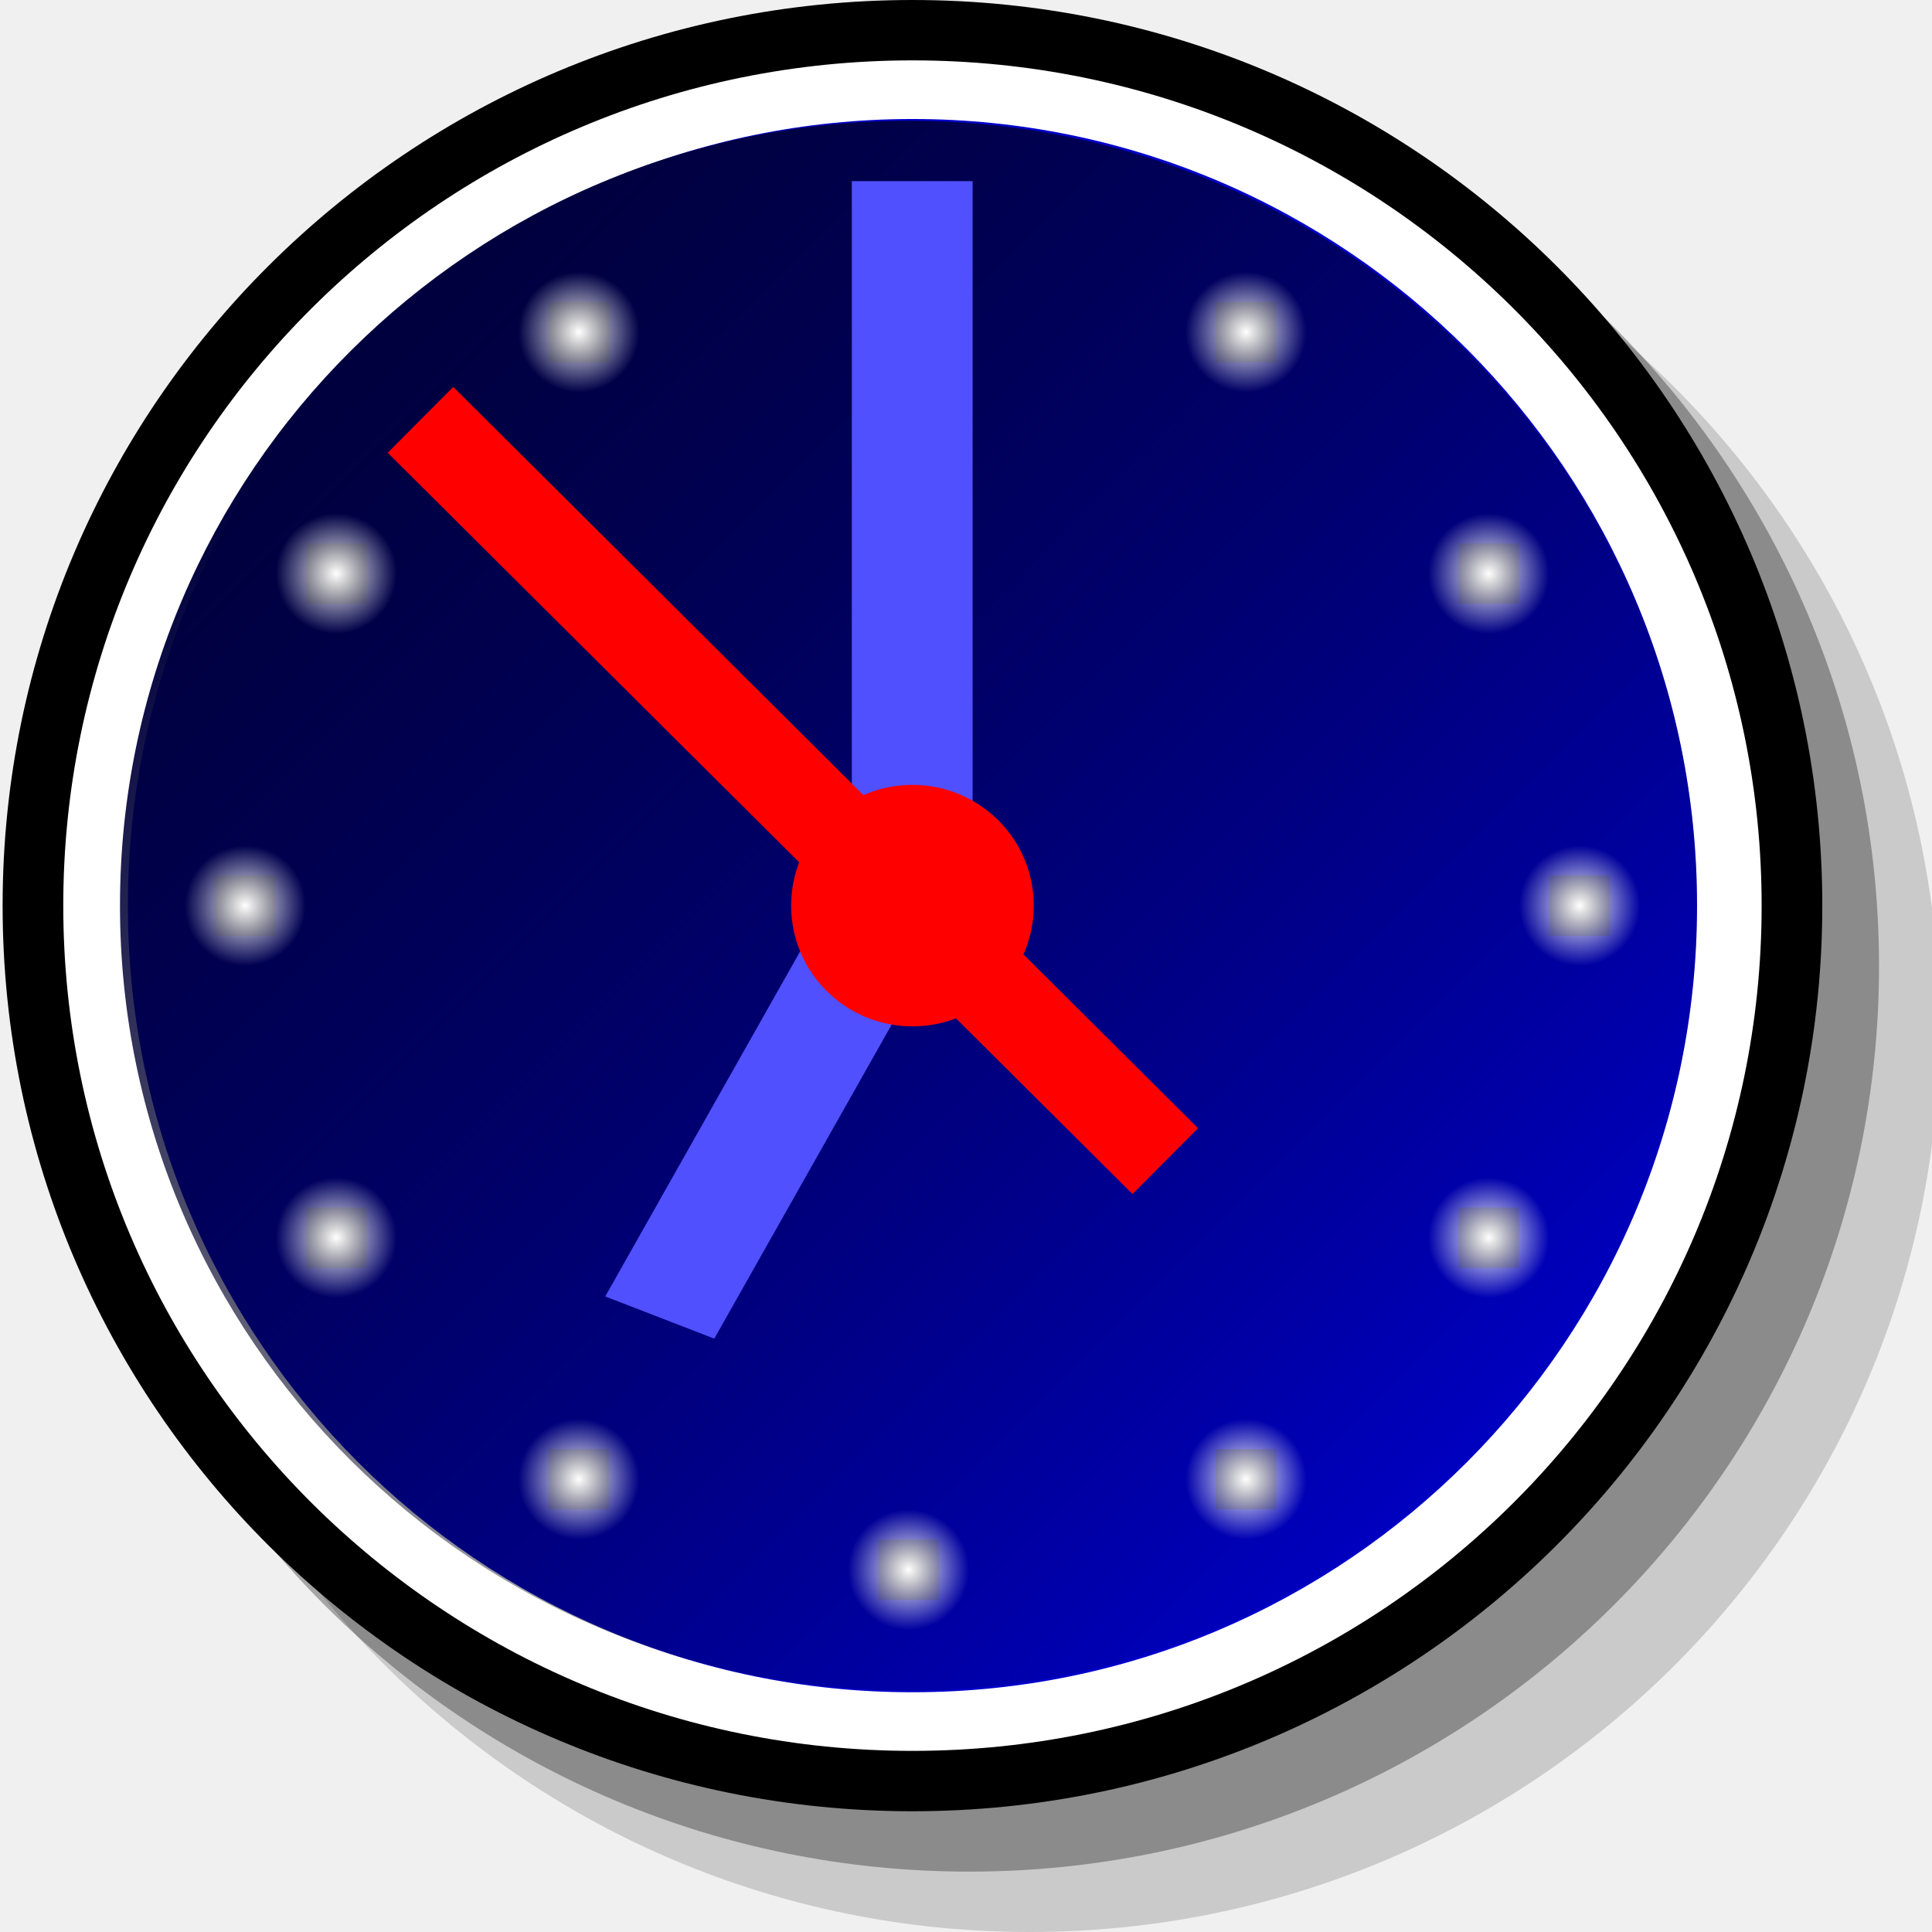
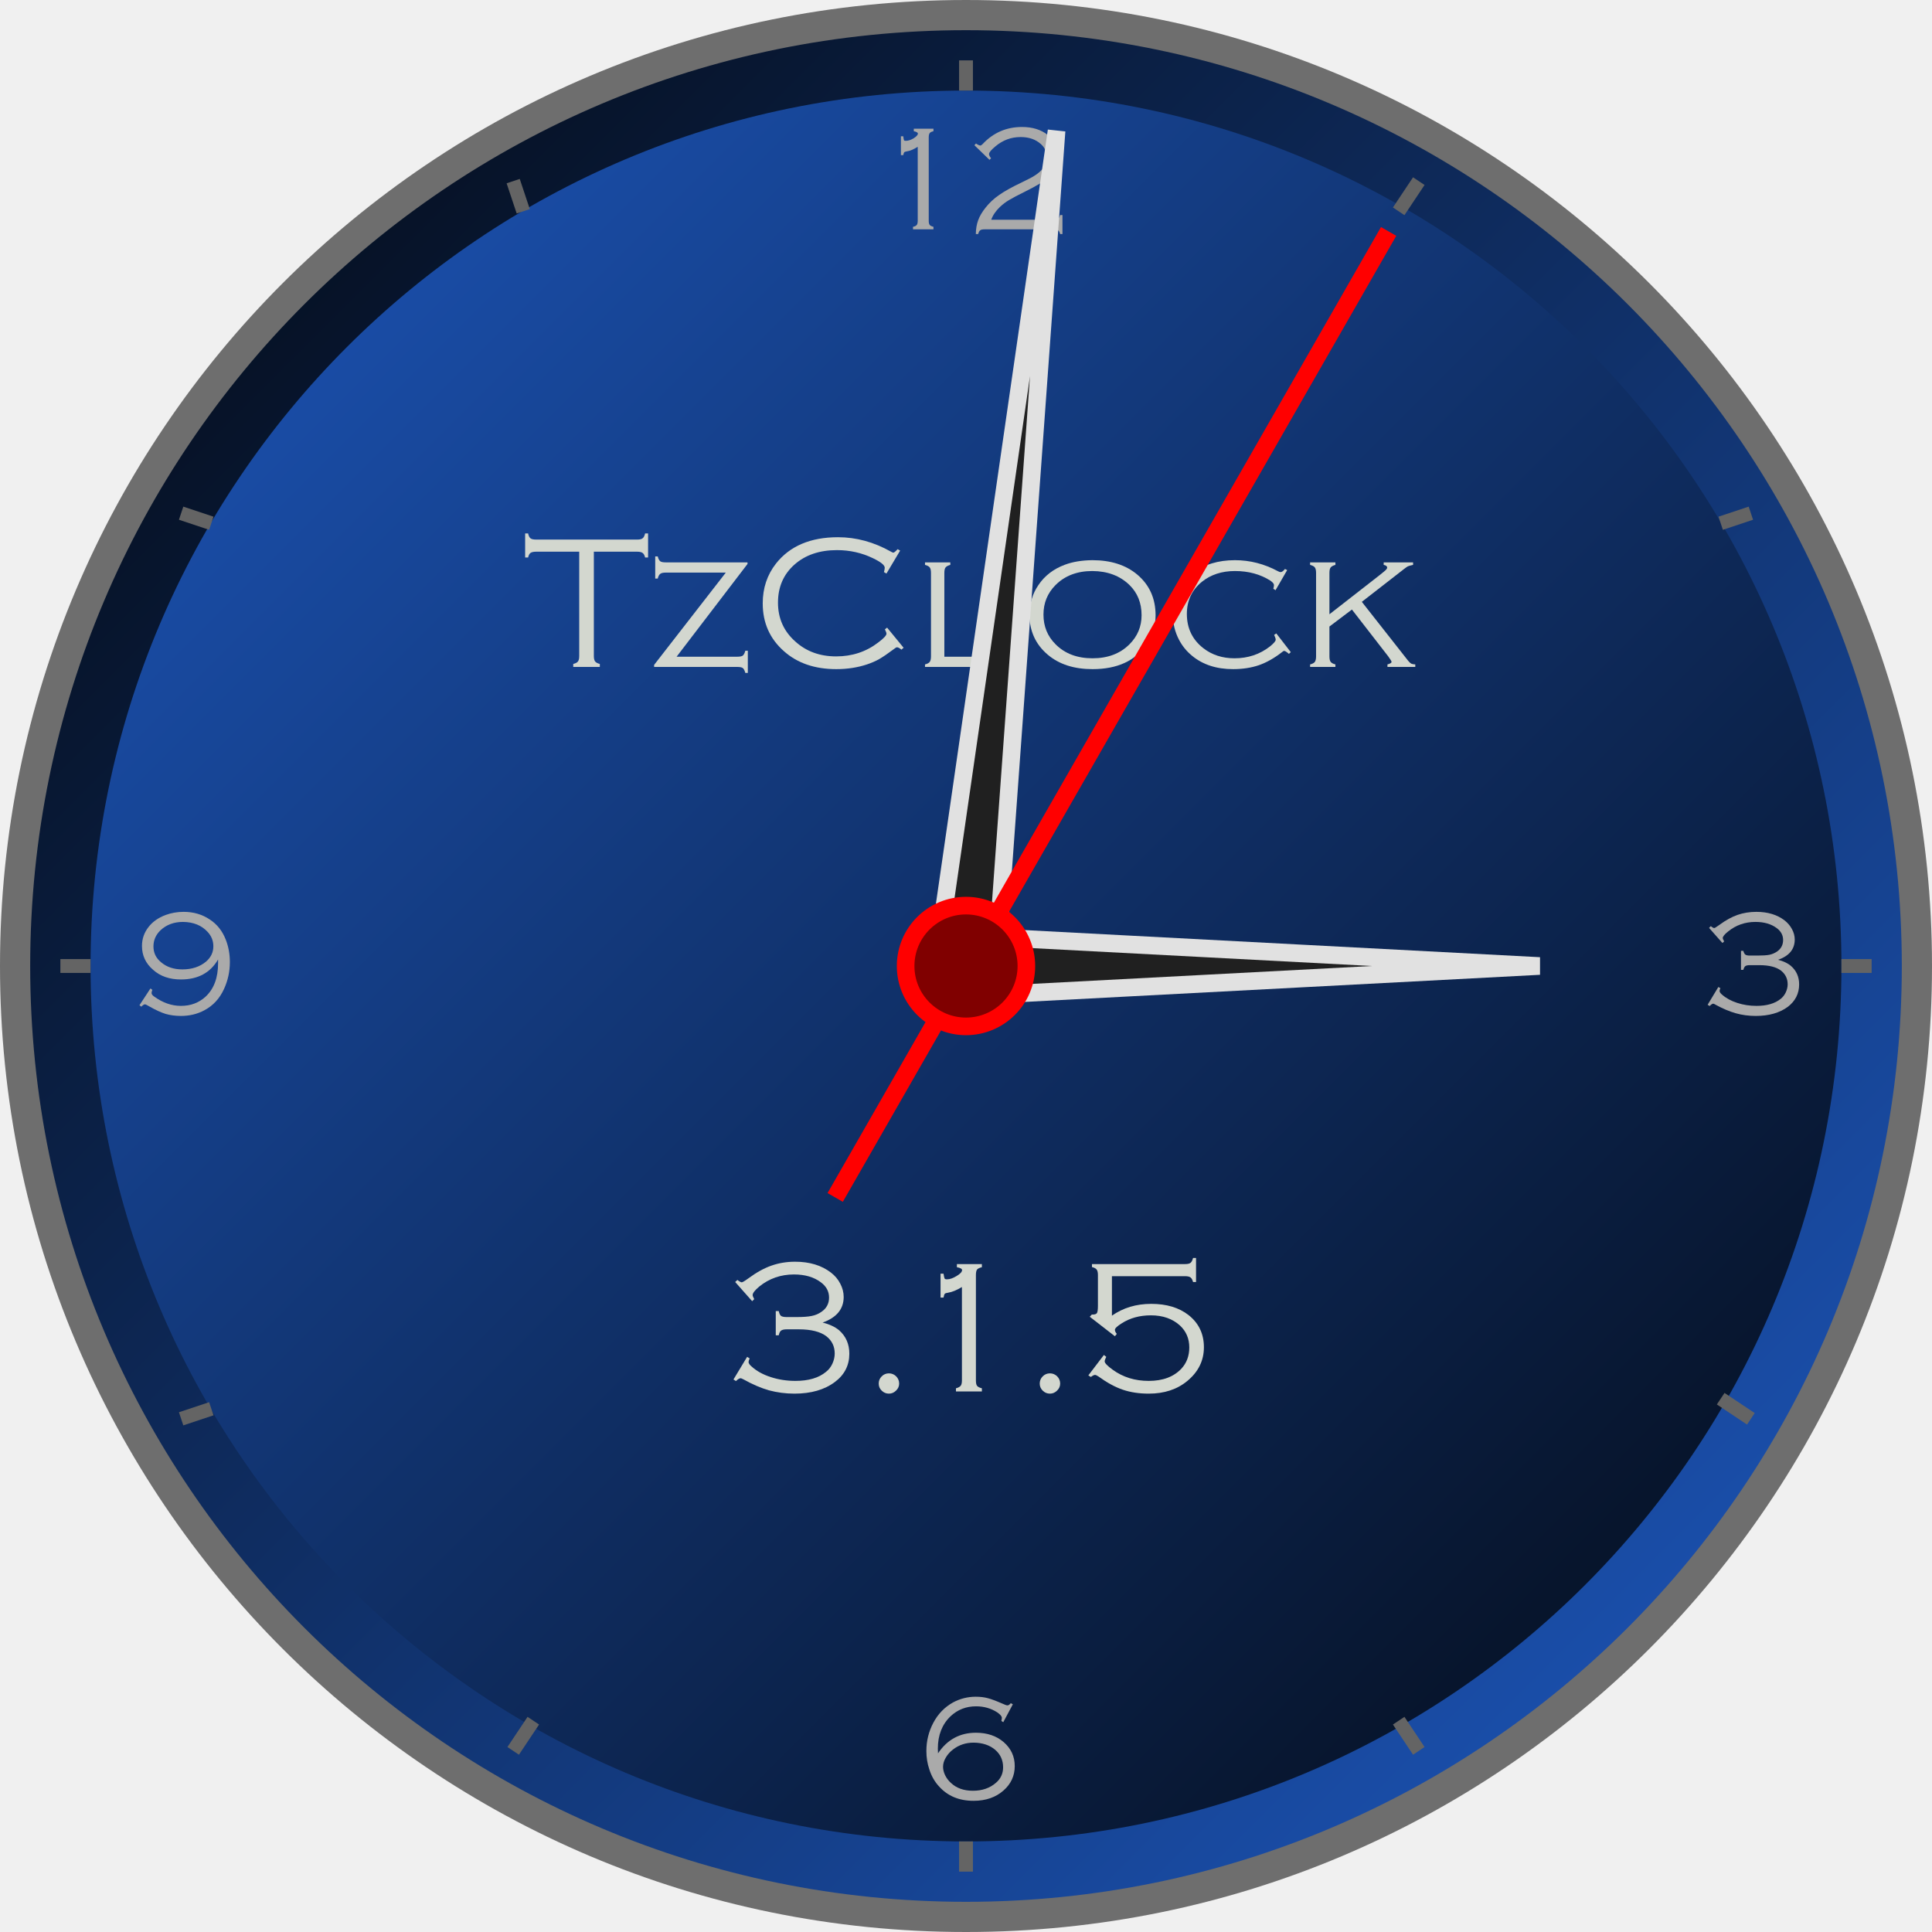
- <svg xmlns="http://www.w3.org/2000/svg" xmlns:xlink="http://www.w3.org/1999/xlink" width="48" height="48" id="svg1336" version="1.0">
-   <defs id="defs1338">
-     <linearGradient id="linearGradient2237">
-       <stop style="stop-color:#000000;stop-opacity:1;" offset="0" id="stop2239" />
-       <stop style="stop-color:#000036;stop-opacity:0" offset="1" id="stop2241" />
+ <svg xmlns="http://www.w3.org/2000/svg" xmlns:xlink="http://www.w3.org/1999/xlink" width="192pt" height="192pt" viewBox="0 0 192 192" version="1.1">
+   <defs>
+     <g>
+       <symbol overflow="visible" id="glyph0-0">
+         <path style="stroke:none;" d="M 0.469 0 L 0.469 -12.656 L 4.281 -12.656 L 4.281 0 Z M 3.797 -0.469 L 3.797 -12.188 L 0.953 -12.188 L 0.953 -0.469 Z " />
+       </symbol>
+       <symbol overflow="visible" id="glyph0-1">
+         <path style="stroke:none;" d="M 7.016 -11.453 L 7.016 -1.094 C 7.016 -0.844 7.055 -0.66 7.141 -0.547 C 7.223 -0.441 7.379 -0.355 7.609 -0.297 L 7.609 0 L 4.969 0 L 4.969 -0.297 C 5.207 -0.355 5.363 -0.441 5.438 -0.547 C 5.52 -0.648 5.562 -0.832 5.562 -1.094 L 5.562 -11.453 L 1.281 -11.453 C 1.02 -11.453 0.832 -11.41 0.719 -11.328 C 0.613 -11.254 0.535 -11.102 0.484 -10.875 L 0.188 -10.875 L 0.188 -13.266 L 0.484 -13.266 C 0.535 -13.023 0.613 -12.863 0.719 -12.781 C 0.832 -12.695 1.02 -12.656 1.281 -12.656 L 11.312 -12.656 C 11.57 -12.656 11.754 -12.695 11.859 -12.781 C 11.973 -12.863 12.055 -13.023 12.109 -13.266 L 12.406 -13.266 L 12.406 -10.875 L 12.109 -10.875 C 12.055 -11.102 11.973 -11.254 11.859 -11.328 C 11.754 -11.41 11.57 -11.453 11.312 -11.453 Z " />
+       </symbol>
+       <symbol overflow="visible" id="glyph0-2">
+         <path style="stroke:none;" d="M 9.688 -10.391 L 9.688 -10.234 L 2.641 -1.016 L 8.672 -1.016 C 8.93 -1.016 9.113 -1.051 9.219 -1.125 C 9.32 -1.207 9.406 -1.367 9.469 -1.609 L 9.719 -1.609 L 9.719 0.594 L 9.469 0.594 C 9.406 0.352 9.32 0.191 9.219 0.109 C 9.113 0.035 8.93 0 8.672 0 L 0.406 0 L 0.406 -0.203 L 7.531 -9.375 L 1.562 -9.375 C 1.301 -9.375 1.117 -9.332 1.016 -9.25 C 0.91 -9.176 0.824 -9.02 0.766 -8.781 L 0.516 -8.781 L 0.516 -10.984 L 0.766 -10.984 C 0.824 -10.742 0.91 -10.582 1.016 -10.5 C 1.117 -10.426 1.301 -10.391 1.562 -10.391 Z " />
+       </symbol>
+       <symbol overflow="visible" id="glyph0-3">
+         <path style="stroke:none;" d="M 14.734 -11.562 L 13.375 -9.281 L 13.125 -9.422 C 13.176 -9.605 13.203 -9.754 13.203 -9.859 C 13.203 -10.117 12.805 -10.438 12.016 -10.812 C 10.922 -11.34 9.73 -11.609 8.453 -11.609 C 6.723 -11.609 5.316 -11.129 4.234 -10.172 C 3.141 -9.203 2.594 -7.941 2.594 -6.391 C 2.594 -4.836 3.164 -3.551 4.312 -2.531 C 5.402 -1.539 6.758 -1.047 8.375 -1.047 C 9.957 -1.047 11.348 -1.504 12.547 -2.422 C 13.098 -2.836 13.375 -3.129 13.375 -3.297 C 13.375 -3.387 13.32 -3.535 13.219 -3.734 L 13.438 -3.906 L 15.078 -1.906 L 14.859 -1.719 C 14.68 -1.871 14.535 -1.953 14.422 -1.953 C 14.359 -1.953 14.242 -1.883 14.078 -1.75 C 13.504 -1.32 13.027 -0.996 12.656 -0.781 C 12.281 -0.57 11.871 -0.395 11.438 -0.25 C 10.508 0.059 9.492 0.219 8.391 0.219 C 6.254 0.219 4.52 -0.375 3.188 -1.562 C 1.781 -2.801 1.078 -4.383 1.078 -6.312 C 1.078 -7.832 1.516 -9.148 2.391 -10.266 C 3.762 -12.012 5.82 -12.891 8.562 -12.891 C 10.371 -12.891 12.129 -12.41 13.828 -11.453 C 13.93 -11.391 14.008 -11.359 14.062 -11.359 C 14.133 -11.359 14.273 -11.473 14.484 -11.703 Z " />
+       </symbol>
+       <symbol overflow="visible" id="glyph0-4">
+         <path style="stroke:none;" d="M 3.031 -1.016 L 9.375 -1.016 C 9.633 -1.016 9.816 -1.051 9.922 -1.125 C 10.023 -1.207 10.109 -1.367 10.172 -1.609 L 10.422 -1.609 L 10.422 0.594 L 10.172 0.594 C 10.109 0.352 10.023 0.191 9.922 0.109 C 9.816 0.035 9.633 0 9.375 0 L 1.109 0 L 1.109 -0.25 C 1.348 -0.309 1.504 -0.395 1.578 -0.5 C 1.66 -0.613 1.703 -0.797 1.703 -1.047 L 1.703 -9.344 C 1.703 -9.602 1.66 -9.785 1.578 -9.891 C 1.504 -9.992 1.348 -10.078 1.109 -10.141 L 1.109 -10.391 L 3.625 -10.391 L 3.625 -10.141 C 3.395 -10.078 3.238 -9.992 3.156 -9.891 C 3.07 -9.785 3.031 -9.602 3.031 -9.344 Z " />
+       </symbol>
+       <symbol overflow="visible" id="glyph0-5">
+         <path style="stroke:none;" d="M 7.109 -10.609 C 8.949 -10.609 10.441 -10.129 11.578 -9.172 C 12.785 -8.148 13.391 -6.801 13.391 -5.125 C 13.391 -4.07 13.09 -3.113 12.5 -2.25 C 11.375 -0.602 9.582 0.219 7.125 0.219 C 5.289 0.219 3.805 -0.258 2.672 -1.219 C 1.461 -2.246 0.859 -3.578 0.859 -5.203 C 0.859 -6.293 1.156 -7.273 1.75 -8.141 C 2.371 -9.066 3.25 -9.738 4.375 -10.156 C 5.145 -10.445 6.055 -10.598 7.109 -10.609 Z M 7.109 -9.531 C 5.598 -9.531 4.379 -9.066 3.453 -8.141 C 2.648 -7.336 2.25 -6.355 2.25 -5.203 C 2.25 -4.035 2.648 -3.051 3.453 -2.25 C 4.379 -1.32 5.602 -0.859 7.125 -0.859 C 8.645 -0.859 9.867 -1.32 10.797 -2.25 C 11.598 -3.051 12 -4.016 12 -5.141 C 12 -6.355 11.598 -7.359 10.797 -8.141 C 9.859 -9.055 8.629 -9.52 7.109 -9.531 Z " />
+       </symbol>
+       <symbol overflow="visible" id="glyph0-6">
+         <path style="stroke:none;" d="M 12.219 -9.625 L 11.062 -7.625 L 10.844 -7.766 C 10.883 -7.918 10.906 -8.047 10.906 -8.141 C 10.906 -8.262 10.785 -8.41 10.547 -8.578 C 9.547 -9.211 8.371 -9.531 7.031 -9.531 C 5.719 -9.531 4.617 -9.168 3.734 -8.453 C 2.742 -7.641 2.25 -6.574 2.25 -5.266 C 2.25 -3.848 2.797 -2.711 3.891 -1.859 C 4.754 -1.191 5.785 -0.859 6.984 -0.859 C 8.324 -0.859 9.5 -1.25 10.5 -2.031 C 10.883 -2.34 11.078 -2.566 11.078 -2.703 C 11.078 -2.805 11.023 -2.969 10.922 -3.188 L 11.141 -3.328 L 12.578 -1.469 L 12.391 -1.297 C 12.172 -1.492 12.012 -1.594 11.922 -1.594 C 11.867 -1.594 11.793 -1.551 11.703 -1.469 C 10.941 -0.875 10.176 -0.441 9.406 -0.172 C 8.645 0.086 7.789 0.219 6.844 0.219 C 5.195 0.219 3.836 -0.223 2.766 -1.109 C 2.223 -1.555 1.789 -2.086 1.469 -2.703 C 1.062 -3.48 0.859 -4.32 0.859 -5.219 C 0.859 -6.914 1.523 -8.285 2.859 -9.328 C 3.961 -10.18 5.352 -10.609 7.031 -10.609 C 8.52 -10.609 9.941 -10.242 11.297 -9.516 C 11.41 -9.453 11.5 -9.422 11.562 -9.422 C 11.684 -9.422 11.832 -9.523 12 -9.734 Z " />
+       </symbol>
+       <symbol overflow="visible" id="glyph0-7">
+         <path style="stroke:none;" d="M 3.031 -4.016 L 3.031 -1.047 C 3.031 -0.797 3.07 -0.613 3.156 -0.5 C 3.238 -0.395 3.395 -0.309 3.625 -0.25 L 3.625 0 L 1.109 0 L 1.109 -0.25 C 1.348 -0.309 1.504 -0.395 1.578 -0.5 C 1.66 -0.613 1.703 -0.797 1.703 -1.047 L 1.703 -9.344 C 1.703 -9.602 1.66 -9.785 1.578 -9.891 C 1.504 -9.992 1.348 -10.078 1.109 -10.141 L 1.109 -10.391 L 3.625 -10.391 L 3.625 -10.141 C 3.395 -10.078 3.238 -9.992 3.156 -9.891 C 3.07 -9.785 3.031 -9.602 3.031 -9.344 L 3.031 -5.234 L 8 -9.109 C 8.34 -9.379 8.555 -9.555 8.641 -9.641 C 8.723 -9.723 8.766 -9.801 8.766 -9.875 C 8.766 -10.008 8.648 -10.098 8.422 -10.141 L 8.422 -10.391 L 11.344 -10.391 L 11.344 -10.141 C 11.094 -10.086 10.918 -10.039 10.828 -10 C 10.742 -9.957 10.602 -9.855 10.406 -9.703 L 6.25 -6.469 L 10.844 -0.625 C 10.965 -0.477 11.07 -0.379 11.156 -0.328 C 11.246 -0.285 11.383 -0.258 11.562 -0.25 L 11.562 0 L 8.797 0 L 8.797 -0.25 C 9.066 -0.32 9.203 -0.406 9.203 -0.5 C 9.203 -0.57 9.09 -0.754 8.875 -1.047 L 5.266 -5.703 Z " />
+       </symbol>
+       <symbol overflow="visible" id="glyph0-8">
+         <path style="stroke:none;" d="M 2.75 -8.969 L 1.062 -10.875 L 1.281 -11.078 C 1.488 -10.922 1.633 -10.844 1.719 -10.844 C 1.789 -10.844 2.016 -10.977 2.391 -11.25 C 3.18 -11.832 3.938 -12.25 4.656 -12.5 C 5.383 -12.758 6.172 -12.891 7.016 -12.891 C 8.461 -12.891 9.648 -12.527 10.578 -11.812 C 10.973 -11.508 11.281 -11.145 11.5 -10.719 C 11.727 -10.289 11.844 -9.848 11.844 -9.391 C 11.844 -8.191 11.145 -7.34 9.75 -6.844 C 10.434 -6.676 10.984 -6.418 11.391 -6.078 C 12.066 -5.484 12.406 -4.707 12.406 -3.75 C 12.406 -2.594 11.926 -1.652 10.969 -0.938 C 9.938 -0.164 8.598 0.219 6.953 0.219 C 6.066 0.219 5.223 0.105 4.422 -0.109 C 3.629 -0.336 2.789 -0.695 1.906 -1.188 C 1.75 -1.27 1.648 -1.312 1.609 -1.312 C 1.484 -1.312 1.324 -1.215 1.141 -1.031 L 0.891 -1.188 L 2.25 -3.438 L 2.5 -3.281 C 2.426 -3.125 2.391 -3.004 2.391 -2.922 C 2.391 -2.797 2.492 -2.645 2.703 -2.469 C 3.199 -2.02 3.836 -1.668 4.609 -1.422 C 5.379 -1.172 6.191 -1.047 7.047 -1.047 C 8.348 -1.047 9.359 -1.344 10.078 -1.938 C 10.348 -2.145 10.562 -2.414 10.719 -2.75 C 10.871 -3.082 10.953 -3.422 10.953 -3.766 C 10.953 -4.473 10.68 -5.039 10.141 -5.469 C 9.547 -5.934 8.621 -6.172 7.375 -6.172 L 6.188 -6.172 C 5.926 -6.172 5.738 -6.129 5.625 -6.047 C 5.52 -5.973 5.441 -5.816 5.391 -5.578 L 5.094 -5.578 L 5.094 -7.984 L 5.391 -7.984 C 5.441 -7.742 5.52 -7.582 5.625 -7.5 C 5.738 -7.426 5.926 -7.391 6.188 -7.391 L 7.172 -7.391 C 7.805 -7.391 8.301 -7.426 8.656 -7.5 C 9.02 -7.57 9.344 -7.707 9.625 -7.906 C 10.133 -8.246 10.391 -8.723 10.391 -9.328 C 10.391 -9.941 10.117 -10.445 9.578 -10.844 C 8.891 -11.363 7.996 -11.625 6.906 -11.625 C 5.594 -11.625 4.441 -11.223 3.453 -10.422 C 3.016 -10.055 2.797 -9.773 2.797 -9.578 C 2.797 -9.504 2.848 -9.367 2.953 -9.172 Z " />
+       </symbol>
+       <symbol overflow="visible" id="glyph0-9">
+         <path style="stroke:none;" d="M 2.656 -1.797 C 2.934 -1.797 3.176 -1.695 3.375 -1.5 C 3.57 -1.301 3.672 -1.059 3.672 -0.781 C 3.672 -0.508 3.566 -0.273 3.359 -0.078 C 3.16 0.117 2.926 0.219 2.656 0.219 C 2.375 0.219 2.133 0.117 1.938 -0.078 C 1.738 -0.273 1.641 -0.508 1.641 -0.781 C 1.641 -1.059 1.738 -1.301 1.938 -1.5 C 2.133 -1.695 2.375 -1.797 2.656 -1.797 Z " />
+       </symbol>
+       <symbol overflow="visible" id="glyph0-10">
+         <path style="stroke:none;" d="M 6.594 -10.375 C 6.07 -10.062 5.613 -9.871 5.219 -9.812 C 5.051 -9.789 4.941 -9.754 4.891 -9.703 C 4.848 -9.66 4.805 -9.535 4.766 -9.328 L 4.469 -9.328 L 4.469 -11.703 L 4.766 -11.703 C 4.805 -11.43 4.844 -11.27 4.875 -11.219 C 4.902 -11.164 4.984 -11.141 5.109 -11.141 C 5.387 -11.141 5.707 -11.25 6.062 -11.469 C 6.426 -11.684 6.609 -11.883 6.609 -12.062 C 6.609 -12.184 6.434 -12.281 6.094 -12.344 L 6.094 -12.656 L 8.578 -12.656 L 8.578 -12.344 C 8.336 -12.289 8.176 -12.211 8.094 -12.109 C 8.02 -12.004 7.984 -11.82 7.984 -11.562 L 7.984 -1.094 C 7.984 -0.844 8.02 -0.664 8.094 -0.562 C 8.176 -0.457 8.336 -0.371 8.578 -0.312 L 8.578 0 L 6 0 L 6 -0.312 C 6.227 -0.371 6.383 -0.457 6.469 -0.562 C 6.551 -0.664 6.594 -0.844 6.594 -1.094 Z " />
+       </symbol>
+       <symbol overflow="visible" id="glyph0-11">
+         <path style="stroke:none;" d="M 3.5 -11.453 L 3.5 -7.531 C 4.613 -8.309 5.914 -8.703 7.406 -8.703 C 8.926 -8.703 10.16 -8.332 11.109 -7.594 C 12.129 -6.789 12.641 -5.723 12.641 -4.391 C 12.641 -3.066 12.09 -1.949 11 -1.047 C 9.988 -0.203 8.707 0.219 7.156 0.219 C 6.195 0.219 5.336 0.086 4.578 -0.172 C 3.816 -0.43 3.004 -0.875 2.141 -1.5 C 2.004 -1.59 1.895 -1.641 1.812 -1.641 C 1.719 -1.641 1.582 -1.57 1.406 -1.438 L 1.156 -1.594 L 2.703 -3.625 L 2.938 -3.438 C 2.832 -3.238 2.781 -3.086 2.781 -2.984 C 2.781 -2.816 3.047 -2.539 3.578 -2.156 C 4.598 -1.414 5.789 -1.047 7.156 -1.047 C 8.559 -1.047 9.645 -1.453 10.406 -2.266 C 10.926 -2.824 11.188 -3.531 11.188 -4.375 C 11.188 -5.246 10.879 -5.973 10.266 -6.547 C 9.523 -7.223 8.559 -7.562 7.375 -7.562 C 6.258 -7.562 5.289 -7.293 4.469 -6.766 C 4.02 -6.484 3.797 -6.27 3.797 -6.125 C 3.797 -6 3.859 -5.863 3.984 -5.719 L 3.797 -5.484 L 1.297 -7.422 L 1.5 -7.641 L 1.594 -7.641 C 1.809 -7.641 1.953 -7.691 2.016 -7.797 C 2.074 -7.898 2.109 -8.145 2.109 -8.531 L 2.109 -11.562 C 2.109 -11.82 2.066 -12.004 1.984 -12.109 C 1.898 -12.223 1.742 -12.305 1.516 -12.359 L 1.516 -12.656 L 10.766 -12.656 C 11.023 -12.656 11.207 -12.695 11.312 -12.781 C 11.414 -12.863 11.5 -13.023 11.562 -13.266 L 11.859 -13.266 L 11.859 -10.875 L 11.562 -10.875 C 11.5 -11.102 11.414 -11.254 11.312 -11.328 C 11.207 -11.41 11.023 -11.453 10.766 -11.453 Z " />
+       </symbol>
+       <symbol overflow="visible" id="glyph1-0">
+         <path style="stroke:none;" d="M 0.375 0 L 0.375 -10 L 3.375 -10 L 3.375 0 Z M 3 -0.375 L 3 -9.625 L 0.75 -9.625 L 0.75 -0.375 Z " />
+       </symbol>
+       <symbol overflow="visible" id="glyph1-1">
+         <path style="stroke:none;" d="M 5.203 -8.203 C 4.785 -7.941 4.426 -7.789 4.125 -7.75 C 3.988 -7.727 3.898 -7.695 3.859 -7.656 C 3.828 -7.625 3.793 -7.527 3.766 -7.375 L 3.531 -7.375 L 3.531 -9.25 L 3.766 -9.25 C 3.793 -9.02 3.82 -8.883 3.844 -8.844 C 3.863 -8.812 3.926 -8.797 4.031 -8.797 C 4.258 -8.797 4.516 -8.879 4.797 -9.047 C 5.074 -9.223 5.219 -9.379 5.219 -9.516 C 5.219 -9.617 5.082 -9.695 4.812 -9.75 L 4.812 -10 L 6.766 -10 L 6.766 -9.75 C 6.578 -9.707 6.449 -9.645 6.391 -9.562 C 6.328 -9.477 6.297 -9.336 6.297 -9.141 L 6.297 -0.859 C 6.297 -0.66 6.328 -0.52 6.391 -0.438 C 6.449 -0.363 6.578 -0.301 6.766 -0.25 L 6.766 0 L 4.734 0 L 4.734 -0.25 C 4.918 -0.289 5.047 -0.352 5.109 -0.438 C 5.168 -0.52 5.203 -0.66 5.203 -0.859 Z " />
+       </symbol>
+       <symbol overflow="visible" id="glyph1-2">
+         <path style="stroke:none;" d="M 2.531 -6.906 L 1.031 -8.359 L 1.188 -8.531 C 1.383 -8.395 1.531 -8.328 1.625 -8.328 C 1.676 -8.328 1.75 -8.375 1.844 -8.469 C 2.902 -9.602 4.211 -10.172 5.766 -10.172 C 6.805 -10.172 7.66 -9.902 8.328 -9.375 C 9.023 -8.82 9.375 -8.113 9.375 -7.25 C 9.375 -6.406 9.039 -5.699 8.375 -5.141 C 7.926 -4.754 7.176 -4.301 6.125 -3.781 C 5.32 -3.383 4.77 -3.09 4.469 -2.906 C 4.164 -2.727 3.867 -2.504 3.578 -2.234 C 3.16 -1.836 2.867 -1.41 2.703 -0.953 L 8.906 -0.953 C 9.113 -0.953 9.258 -0.984 9.344 -1.047 C 9.434 -1.105 9.504 -1.234 9.547 -1.422 L 9.781 -1.422 L 9.781 0.469 L 9.547 0.469 C 9.504 0.281 9.434 0.152 9.344 0.094 C 9.258 0.031 9.113 0 8.906 0 L 2.047 0 C 1.836 0 1.691 0.031 1.609 0.094 C 1.523 0.152 1.457 0.281 1.406 0.469 L 1.172 0.469 C 1.18 -0.051 1.258 -0.508 1.406 -0.906 C 1.551 -1.309 1.797 -1.727 2.141 -2.156 C 2.512 -2.633 2.969 -3.055 3.5 -3.422 C 4.027 -3.793 4.781 -4.211 5.75 -4.672 C 6.32 -4.941 6.738 -5.16 7 -5.328 C 7.27 -5.492 7.508 -5.688 7.719 -5.906 C 8.051 -6.27 8.219 -6.691 8.219 -7.172 C 8.219 -7.699 8.02 -8.141 7.625 -8.484 C 7.113 -8.941 6.445 -9.172 5.625 -9.172 C 4.688 -9.172 3.852 -8.863 3.125 -8.25 C 2.695 -7.895 2.484 -7.637 2.484 -7.484 C 2.484 -7.367 2.551 -7.227 2.688 -7.062 Z " />
+       </symbol>
+       <symbol overflow="visible" id="glyph1-3">
+         <path style="stroke:none;" d="M 2.172 -7.078 L 0.844 -8.578 L 1.016 -8.75 C 1.168 -8.625 1.285 -8.562 1.359 -8.562 C 1.41 -8.562 1.586 -8.672 1.891 -8.891 C 2.512 -9.348 3.113 -9.676 3.688 -9.875 C 4.258 -10.07 4.879 -10.172 5.547 -10.172 C 6.68 -10.172 7.613 -9.887 8.344 -9.328 C 8.652 -9.086 8.898 -8.801 9.078 -8.469 C 9.262 -8.133 9.359 -7.785 9.359 -7.422 C 9.359 -6.461 8.805 -5.789 7.703 -5.406 C 8.242 -5.27 8.672 -5.066 8.984 -4.797 C 9.523 -4.328 9.797 -3.715 9.797 -2.969 C 9.797 -2.051 9.418 -1.305 8.672 -0.734 C 7.848 -0.129 6.785 0.172 5.484 0.172 C 4.785 0.172 4.121 0.082 3.5 -0.094 C 2.875 -0.27 2.207 -0.551 1.5 -0.938 C 1.383 -1.008 1.305 -1.047 1.266 -1.047 C 1.172 -1.047 1.051 -0.965 0.906 -0.812 L 0.703 -0.938 L 1.766 -2.703 L 1.969 -2.594 C 1.914 -2.469 1.891 -2.371 1.891 -2.312 C 1.891 -2.207 1.969 -2.086 2.125 -1.953 C 2.527 -1.598 3.035 -1.32 3.641 -1.125 C 4.242 -0.926 4.883 -0.828 5.562 -0.828 C 6.59 -0.828 7.395 -1.062 7.969 -1.531 C 8.176 -1.695 8.344 -1.91 8.469 -2.172 C 8.59 -2.441 8.656 -2.707 8.656 -2.969 C 8.656 -3.527 8.434 -3.984 8 -4.328 C 7.531 -4.691 6.805 -4.875 5.828 -4.875 L 4.891 -4.875 C 4.68 -4.875 4.535 -4.84 4.453 -4.781 C 4.367 -4.719 4.301 -4.59 4.25 -4.406 L 4.016 -4.406 L 4.016 -6.297 L 4.25 -6.297 C 4.301 -6.109 4.367 -5.98 4.453 -5.922 C 4.535 -5.859 4.68 -5.828 4.891 -5.828 L 5.656 -5.828 C 6.164 -5.828 6.562 -5.852 6.844 -5.906 C 7.121 -5.965 7.379 -6.078 7.609 -6.234 C 8.004 -6.512 8.203 -6.895 8.203 -7.375 C 8.203 -7.852 7.988 -8.25 7.562 -8.562 C 7.02 -8.965 6.316 -9.172 5.453 -9.172 C 4.422 -9.172 3.512 -8.852 2.734 -8.219 C 2.379 -7.938 2.203 -7.715 2.203 -7.562 C 2.203 -7.508 2.25 -7.398 2.344 -7.234 Z " />
+       </symbol>
+       <symbol overflow="visible" id="glyph1-4">
+         <path style="stroke:none;" d="M 9.656 -9.422 L 8.703 -7.641 L 8.516 -7.766 C 8.543 -7.898 8.562 -8.004 8.562 -8.078 C 8.562 -8.23 8.402 -8.414 8.094 -8.625 C 7.477 -9.02 6.777 -9.219 6 -9.219 C 5.008 -9.219 4.164 -8.887 3.469 -8.234 C 2.625 -7.43 2.203 -6.355 2.203 -5.016 C 2.203 -4.91 2.207 -4.754 2.219 -4.547 C 3.133 -5.91 4.391 -6.594 5.984 -6.594 C 7.098 -6.594 8.016 -6.285 8.734 -5.672 C 9.473 -5.035 9.844 -4.238 9.844 -3.281 C 9.844 -2.32 9.473 -1.512 8.734 -0.859 C 7.961 -0.172 6.965 0.172 5.75 0.172 C 4.32 0.172 3.18 -0.301 2.328 -1.25 C 1.898 -1.707 1.574 -2.27 1.359 -2.938 C 1.16 -3.52 1.062 -4.133 1.062 -4.781 C 1.062 -5.77 1.289 -6.703 1.75 -7.578 C 2.215 -8.461 2.875 -9.141 3.719 -9.609 C 4.414 -9.98 5.164 -10.172 5.969 -10.172 C 6.426 -10.172 6.82 -10.121 7.156 -10.031 C 7.496 -9.945 7.988 -9.762 8.625 -9.484 C 8.871 -9.367 9.039 -9.312 9.125 -9.312 C 9.215 -9.312 9.328 -9.383 9.453 -9.531 Z M 5.766 -5.609 C 4.973 -5.609 4.285 -5.379 3.703 -4.922 C 3.398 -4.691 3.16 -4.418 2.984 -4.109 C 2.805 -3.805 2.719 -3.504 2.719 -3.203 C 2.719 -2.941 2.785 -2.664 2.922 -2.375 C 3.066 -2.082 3.258 -1.824 3.5 -1.609 C 4.051 -1.086 4.781 -0.828 5.688 -0.828 C 6.613 -0.828 7.379 -1.094 7.984 -1.625 C 8.449 -2.027 8.688 -2.539 8.688 -3.156 C 8.688 -3.871 8.418 -4.457 7.891 -4.906 C 7.348 -5.363 6.637 -5.598 5.766 -5.609 Z " />
+       </symbol>
+       <symbol overflow="visible" id="glyph1-5">
+         <path style="stroke:none;" d="M 0.859 -0.891 L 1.953 -2.562 L 2.141 -2.422 C 2.086 -2.285 2.062 -2.18 2.062 -2.109 C 2.062 -1.992 2.148 -1.871 2.328 -1.75 C 3.18 -1.133 4.066 -0.828 4.984 -0.828 C 5.941 -0.828 6.754 -1.129 7.422 -1.734 C 8.254 -2.504 8.672 -3.613 8.672 -5.062 C 8.672 -5.164 8.672 -5.289 8.672 -5.438 C 7.898 -4.113 6.668 -3.453 4.984 -3.453 C 3.848 -3.453 2.918 -3.773 2.203 -4.422 C 1.473 -5.055 1.109 -5.844 1.109 -6.781 C 1.109 -7.488 1.328 -8.117 1.766 -8.672 C 2.168 -9.191 2.734 -9.586 3.453 -9.859 C 4.012 -10.066 4.613 -10.172 5.25 -10.172 C 6.238 -10.172 7.109 -9.914 7.859 -9.406 C 8.574 -8.938 9.102 -8.27 9.438 -7.406 C 9.707 -6.719 9.844 -5.977 9.844 -5.188 C 9.844 -4.238 9.648 -3.348 9.266 -2.516 C 8.836 -1.566 8.184 -0.855 7.312 -0.391 C 6.613 -0.016 5.836 0.172 4.984 0.172 C 4.43 0.172 3.918 0.102 3.453 -0.031 C 2.992 -0.176 2.449 -0.426 1.828 -0.781 C 1.598 -0.914 1.461 -0.984 1.422 -0.984 C 1.316 -0.984 1.191 -0.902 1.047 -0.75 Z M 5.188 -9.172 C 4.289 -9.172 3.543 -8.895 2.953 -8.344 C 2.484 -7.895 2.25 -7.355 2.25 -6.734 C 2.25 -6.098 2.504 -5.57 3.016 -5.156 C 3.566 -4.688 4.27 -4.453 5.125 -4.453 C 6.07 -4.453 6.859 -4.711 7.484 -5.234 C 7.961 -5.648 8.203 -6.156 8.203 -6.75 C 8.203 -7.301 8.008 -7.781 7.625 -8.188 C 7.031 -8.832 6.215 -9.16 5.188 -9.172 Z " />
+       </symbol>
+     </g>
+     <linearGradient id="linear0" gradientUnits="userSpaceOnUse" x1="0" y1="0" x2="192" y2="192">
+       <stop offset="0" style="stop-color:rgb(0.627%,1.882%,4.078%);stop-opacity:1;" />
+       <stop offset="1" style="stop-color:rgb(11.922%,35.765%,77.49%);stop-opacity:1;" />
    </linearGradient>
-     <linearGradient id="linearGradient4006">
-       <stop style="stop-color:#ffffff;stop-opacity:1;" offset="0" id="stop4008" />
-       <stop style="stop-color:#ffffff;stop-opacity:0;" offset="1" id="stop4010" />
+     <linearGradient id="linear1" gradientUnits="userSpaceOnUse" x1="0" y1="0" x2="192" y2="192">
+       <stop offset="0" style="stop-color:rgb(11.922%,35.765%,77.49%);stop-opacity:1;" />
+       <stop offset="1" style="stop-color:rgb(0.627%,1.882%,4.078%);stop-opacity:1;" />
    </linearGradient>
-     <linearGradient id="linearGradient3994">
-       <stop style="stop-color:#000000;stop-opacity:1;" offset="0" id="stop3996" />
-       <stop style="stop-color:#000000;stop-opacity:0;" offset="1" id="stop3998" />
-     </linearGradient>
-     <linearGradient id="linearGradient3099">
-       <stop id="stop3101" offset="0" style="stop-color:#00003e;stop-opacity:1;" />
-       <stop id="stop3103" offset="1" style="stop-color:#000000;stop-opacity:0" />
-     </linearGradient>
-     <linearGradient id="linearGradient3083">
-       <stop style="stop-color:#00003e;stop-opacity:1;" offset="0" id="stop3085" />
-       <stop style="stop-color:#000000;stop-opacity:0" offset="1" id="stop3087" />
-     </linearGradient>
-     <linearGradient xlink:href="#linearGradient3099" id="linearGradient3093" x1="6.068" y1="6.139" x2="25.912" y2="25.842" gradientUnits="userSpaceOnUse" spreadMethod="pad" />
-     <radialGradient xlink:href="#linearGradient3994" id="radialGradient4004" cx="11" cy="6" fx="11" fy="6" r="1" gradientUnits="userSpaceOnUse" gradientTransform="matrix(1.506985,0,0,1.5,-2.195579,-16.75)" />
-     <radialGradient xlink:href="#linearGradient4006" id="radialGradient4012" cx="11" cy="6" fx="11" fy="6" r="1" gradientUnits="userSpaceOnUse" gradientTransform="matrix(1.506985,0,0,1.5,-2.195579,-16.75)" />
-     <radialGradient xlink:href="#linearGradient3994" id="radialGradient4016" gradientUnits="userSpaceOnUse" cx="11" cy="6" fx="11" fy="6" r="1" gradientTransform="matrix(1.506985,0,0,1.5,14.38126,11.75)" />
-     <radialGradient xlink:href="#linearGradient4006" id="radialGradient4018" gradientUnits="userSpaceOnUse" cx="11" cy="6" fx="11" fy="6" r="1" gradientTransform="matrix(1.506985,0,0,1.5,14.38126,11.75)" />
-     <radialGradient xlink:href="#linearGradient3994" id="radialGradient4022" gradientUnits="userSpaceOnUse" cx="11" cy="6" fx="11" fy="6" r="1" gradientTransform="matrix(1.506985,0,0,1.5,-10.484,-2.5)" />
-     <radialGradient xlink:href="#linearGradient4006" id="radialGradient4024" gradientUnits="userSpaceOnUse" cx="11" cy="6" fx="11" fy="6" r="1" gradientTransform="matrix(1.506985,0,0,1.5,-10.484,-2.5)" />
-     <radialGradient xlink:href="#linearGradient3994" id="radialGradient4028" gradientUnits="userSpaceOnUse" cx="11" cy="6" fx="11" fy="6" r="1" gradientTransform="matrix(1.506985,0,0,1.5,22.66968,-2.5)" />
-     <radialGradient xlink:href="#linearGradient4006" id="radialGradient4030" gradientUnits="userSpaceOnUse" cx="11" cy="6" fx="11" fy="6" r="1" gradientTransform="matrix(1.506985,0,0,1.5,22.66968,-2.5)" />
-     <radialGradient xlink:href="#linearGradient3994" id="radialGradient4034" gradientUnits="userSpaceOnUse" cx="11" cy="6" fx="11" fy="6" r="1" gradientTransform="matrix(1.506985,0,0,1.5,-2.195579,11.75)" />
-     <radialGradient xlink:href="#linearGradient4006" id="radialGradient4036" gradientUnits="userSpaceOnUse" cx="11" cy="6" fx="11" fy="6" r="1" gradientTransform="matrix(1.506985,0,0,1.5,-2.195579,11.75)" />
-     <radialGradient xlink:href="#linearGradient3994" id="radialGradient4040" gradientUnits="userSpaceOnUse" cx="11" cy="6" fx="11" fy="6" r="1" gradientTransform="matrix(1.506985,0,0,1.5,5.99504,14)" />
-     <radialGradient xlink:href="#linearGradient4006" id="radialGradient4042" gradientUnits="userSpaceOnUse" cx="11" cy="6" fx="11" fy="6" r="1" gradientTransform="matrix(1.506985,0,0,1.5,5.99504,14)" />
-     <radialGradient xlink:href="#linearGradient3994" id="radialGradient4046" gradientUnits="userSpaceOnUse" cx="11" cy="6" fx="11" fy="6" r="1" gradientTransform="matrix(1.506985,0,0,1.5,-8.22352,5.75)" />
-     <radialGradient xlink:href="#linearGradient4006" id="radialGradient4048" gradientUnits="userSpaceOnUse" cx="11" cy="6" fx="11" fy="6" r="1" gradientTransform="matrix(1.506985,0,0,1.5,-8.22352,5.75)" />
-     <radialGradient xlink:href="#linearGradient3994" id="radialGradient4052" gradientUnits="userSpaceOnUse" cx="11" cy="6" fx="11" fy="6" r="1" gradientTransform="matrix(1.506985,0,0,1.5,20.4092,5.75)" />
-     <radialGradient xlink:href="#linearGradient4006" id="radialGradient4054" gradientUnits="userSpaceOnUse" cx="11" cy="6" fx="11" fy="6" r="1" gradientTransform="matrix(1.506985,0,0,1.5,20.4092,5.75)" />
-     <radialGradient xlink:href="#linearGradient3994" id="radialGradient4058" gradientUnits="userSpaceOnUse" cx="11" cy="6" fx="11" fy="6" r="1" gradientTransform="matrix(1.506985,0,0,1.5,20.4092,-10.75)" />
-     <radialGradient xlink:href="#linearGradient4006" id="radialGradient4060" gradientUnits="userSpaceOnUse" cx="11" cy="6" fx="11" fy="6" r="1" gradientTransform="matrix(1.506985,0,0,1.5,20.4092,-10.75)" />
-     <radialGradient xlink:href="#linearGradient3994" id="radialGradient4064" gradientUnits="userSpaceOnUse" cx="11" cy="6" fx="11" fy="6" r="1" gradientTransform="matrix(1.506985,0,0,1.5,14.38126,-16.75)" />
-     <radialGradient xlink:href="#linearGradient4006" id="radialGradient4066" gradientUnits="userSpaceOnUse" cx="11" cy="6" fx="11" fy="6" r="1" gradientTransform="matrix(1.506985,0,0,1.5,14.38126,-16.75)" />
-     <radialGradient xlink:href="#linearGradient3994" id="radialGradient4070" gradientUnits="userSpaceOnUse" cx="11" cy="6" fx="11" fy="6" r="1" gradientTransform="matrix(1.506985,0,0,1.5,-8.22352,-10.75)" />
-     <radialGradient xlink:href="#linearGradient4006" id="radialGradient4072" gradientUnits="userSpaceOnUse" cx="11" cy="6" fx="11" fy="6" r="1" gradientTransform="matrix(1.506985,0,0,1.5,-8.22352,-10.75)" />
-     <linearGradient xlink:href="#linearGradient2237" id="linearGradient2243" x1="31.206" y1="31.283" x2="3.758" y2="3.767" gradientUnits="userSpaceOnUse" />
  </defs>
-   <g id="layer1" transform="translate(0,16)">
-     <path style="fill:#000000;fill-opacity:0.157;stroke:none" id="path1359" d="m 32,16.5 a 15,15.5 0 1 1 -30,0 15,15.5 0 1 1 30,0 z" transform="matrix(1.506987,0,0,1.451613,-0.0329036,-14.45162)" />
-     <path style="fill:#000000;fill-opacity:0.314;stroke:none" id="path4852" d="m 32,16.5 a 15,15.5 0 1 1 -30,0 15,15.5 0 1 1 30,0 z" transform="matrix(1.506987,0,0,1.451613,-1.539902,-15.95162)" />
-     <path style="fill:#000000;fill-opacity:1;stroke:none" id="path5729" d="m 31,15.5 a 15.5,15.5 0 1 1 -31,0 15.5,15.5 0 1 1 31,0 z" transform="matrix(1.458373,0,0,1.451613,0.06489458,-16)" />
-     <path style="fill:#ffffff;fill-opacity:1;stroke:none" id="path6604" d="m 30,15.5 a 14.5,14.5 0 1 1 -29,0 14.5,14.5 0 1 1 29,0 z" transform="matrix(1.45502,0,0,1.448276,0.1168735,-15.94826)" />
-     <path style="fill:#0000c8;fill-opacity:1;stroke:none" id="path1335" d="M 28.935,15 A 12.935,13.029 0 1 1 3.065,15 12.935,13.029 0 1 1 28.935,15 z" transform="matrix(1.506985,0,0,1.5,-1.442087,-16)" />
-     <path style="fill:url(#linearGradient3093);fill-opacity:1;stroke:none" id="path7479" d="m 29,15.5 a 13.5,13.5 0 1 1 -27,0 13.5,13.5 0 1 1 27,0 z" transform="matrix(1.451171,0,0,1.444444,0.07872783,-15.88889)" />
-     <path style="fill:#5050ff;fill-opacity:1;fill-rule:evenodd;stroke:none" d="M 21.369,5 C 15.037,16.21 15.037,16.21 15.037,16.21 L 17.746,17.258 24.079,6.048 21.369,5 z" id="path13624" />
-     <path style="fill:#5050ff;fill-opacity:1;fill-rule:evenodd;stroke:none" d="m 21.163,-11.5 c 0,19.5 0,19.5 0,19.5 l 3.001,0 0,-19.5 -3.001,0 z" id="path10114" />
-     <path style="fill:#ff0000;fill-opacity:1;stroke:none" id="path8364" d="m 17,15.5 a 1.5,1.5 0 1 1 -3,0 1.5,1.5 0 1 1 3,0 z" transform="matrix(2.009313,0,0,1.999999,-8.474676,-24.49999)" />
-     <rect style="fill:url(#radialGradient4004);fill-opacity:1;stroke:url(#radialGradient4012);stroke-width:1.503;stroke-opacity:1" id="rect1319" width="1.507" height="1.5" x="13.628" y="-8.5" />
-     <rect style="fill:url(#radialGradient4016);fill-opacity:1;stroke:url(#radialGradient4018);stroke-width:1.503;stroke-opacity:1" id="rect4014" width="1.507" height="1.5" x="30.205" y="20" />
-     <rect style="fill:url(#radialGradient4022);fill-opacity:1;stroke:url(#radialGradient4024);stroke-width:1.503;stroke-opacity:1" id="rect4020" width="1.507" height="1.5" x="5.339" y="5.75" />
-     <rect style="fill:url(#radialGradient4028);fill-opacity:1;stroke:url(#radialGradient4030);stroke-width:1.503;stroke-opacity:1" id="rect4026" width="1.507" height="1.5" x="38.493" y="5.75" />
-     <rect style="fill:url(#radialGradient4034);fill-opacity:1;stroke:url(#radialGradient4036);stroke-width:1.503;stroke-opacity:1" id="rect4032" width="1.507" height="1.5" x="13.628" y="20" />
-     <rect style="fill:url(#radialGradient4040);fill-opacity:1;stroke:url(#radialGradient4042);stroke-width:1.503;stroke-opacity:1" id="rect4038" width="1.507" height="1.5" x="21.818" y="22.25" />
-     <rect style="fill:url(#radialGradient4046);fill-opacity:1;stroke:url(#radialGradient4048);stroke-width:1.503;stroke-opacity:1" id="rect4044" width="1.507" height="1.5" x="7.6" y="14" />
-     <rect style="fill:url(#radialGradient4052);fill-opacity:1;stroke:url(#radialGradient4054);stroke-width:1.503;stroke-opacity:1" id="rect4050" width="1.507" height="1.5" x="36.233" y="14" />
-     <rect style="fill:url(#radialGradient4058);fill-opacity:1;stroke:url(#radialGradient4060);stroke-width:1.503;stroke-opacity:1" id="rect4056" width="1.507" height="1.5" x="36.233" y="-2.5" />
-     <rect style="fill:url(#radialGradient4064);fill-opacity:1;stroke:url(#radialGradient4066);stroke-width:1.503;stroke-opacity:1" id="rect4062" width="1.507" height="1.5" x="30.205" y="-8.5" />
-     <rect style="fill:url(#radialGradient4070);fill-opacity:1;stroke:url(#radialGradient4072);stroke-width:1.503;stroke-opacity:1" id="rect4068" width="1.507" height="1.5" x="7.6" y="-2.5" />
-     <path style="fill:none;stroke:#ff0000;stroke-width:2.308px;stroke-linecap:butt;stroke-linejoin:miter;stroke-opacity:1" d="M 28.951,12.848 C 10.447,-5.569 10.447,-5.569 10.447,-5.569 c 0,0 0,0 0,0 l 18.504,18.417 z" id="path4947" />
+   <g id="surface3128">
+     <path style=" stroke:none;fill-rule:nonzero;fill:rgb(43.137%,43.137%,43.137%);fill-opacity:1;" d="M 192 96 C 192 149.02 149.02 192 96 192 C 42.98 192 0 149.02 0 96 C 0 42.98 42.98 0 96 0 C 149.02 0 192 42.98 192 96 " />
+     <path style=" stroke:none;fill-rule:nonzero;fill:url(#linear0);" d="M 189 96 C 189 147.363 147.363 189 96 189 C 44.637 189 3 147.363 3 96 C 3 44.637 44.637 3 96 3 C 147.363 3 189 44.637 189 96 " />
+     <path style=" stroke:none;fill-rule:nonzero;fill:url(#linear1);" d="M 183 96 C 183 144.047 144.047 183 96 183 C 47.953 183 9 144.047 9 96 C 9 47.953 47.953 9 96 9 C 144.047 9 183 47.953 183 96 " />
+     <g style="fill:rgb(82.745%,84.314%,81.176%);fill-opacity:1;">
+       <use xlink:href="#glyph0-1" x="52" y="66.279" />
+       <use xlink:href="#glyph0-2" x="64.599" y="66.279" />
+       <use xlink:href="#glyph0-3" x="74.721" y="66.279" />
+       <use xlink:href="#glyph0-4" x="90.817" y="66.279" />
+       <use xlink:href="#glyph0-5" x="101.449" y="66.279" />
+       <use xlink:href="#glyph0-6" x="115.699" y="66.279" />
+       <use xlink:href="#glyph0-7" x="129.087" y="66.279" />
+     </g>
+     <g style="fill:rgb(82.745%,84.314%,81.176%);fill-opacity:1;">
+       <use xlink:href="#glyph0-8" x="72" y="138.279" />
+       <use xlink:href="#glyph0-9" x="85.685" y="138.279" />
+       <use xlink:href="#glyph0-10" x="89.001" y="138.279" />
+       <use xlink:href="#glyph0-9" x="101.686" y="138.279" />
+       <use xlink:href="#glyph0-11" x="107.002" y="138.279" />
+     </g>
+     <path style="fill:none;stroke-width:1.375;stroke-linecap:butt;stroke-linejoin:miter;stroke:rgb(39.216%,39.216%,39.216%);stroke-opacity:1;stroke-miterlimit:10;" d="M 96 9 L 96 6 " />
+     <g style="fill:rgb(66.667%,66.667%,66.667%);fill-opacity:1;">
+       <use xlink:href="#glyph1-1" x="86" y="22.791" />
+       <use xlink:href="#glyph1-2" x="95.804" y="22.791" />
+     </g>
+     <path style="fill:none;stroke-width:1.375;stroke-linecap:butt;stroke-linejoin:miter;stroke:rgb(39.216%,39.216%,39.216%);stroke-opacity:1;stroke-miterlimit:10;" d="M 139 21 L 141 18 " />
+     <path style="fill:none;stroke-width:1.375;stroke-linecap:butt;stroke-linejoin:miter;stroke:rgb(39.216%,39.216%,39.216%);stroke-opacity:1;stroke-miterlimit:10;" d="M 171 52 L 174 51 " />
+     <path style="fill:none;stroke-width:1.375;stroke-linecap:butt;stroke-linejoin:miter;stroke:rgb(39.216%,39.216%,39.216%);stroke-opacity:1;stroke-miterlimit:10;" d="M 183 96 L 186 96 " />
+     <g style="fill:rgb(66.667%,66.667%,66.667%);fill-opacity:1;">
+       <use xlink:href="#glyph1-3" x="169" y="100.791" />
+     </g>
+     <path style="fill:none;stroke-width:1.375;stroke-linecap:butt;stroke-linejoin:miter;stroke:rgb(39.216%,39.216%,39.216%);stroke-opacity:1;stroke-miterlimit:10;" d="M 171 139 L 174 141 " />
+     <path style="fill:none;stroke-width:1.375;stroke-linecap:butt;stroke-linejoin:miter;stroke:rgb(39.216%,39.216%,39.216%);stroke-opacity:1;stroke-miterlimit:10;" d="M 139 171 L 141 174 " />
+     <path style="fill:none;stroke-width:1.375;stroke-linecap:butt;stroke-linejoin:miter;stroke:rgb(39.216%,39.216%,39.216%);stroke-opacity:1;stroke-miterlimit:10;" d="M 96 183 L 96 186 " />
+     <g style="fill:rgb(66.667%,66.667%,66.667%);fill-opacity:1;">
+       <use xlink:href="#glyph1-4" x="91" y="178.791" />
+     </g>
+     <path style="fill:none;stroke-width:1.375;stroke-linecap:butt;stroke-linejoin:miter;stroke:rgb(39.216%,39.216%,39.216%);stroke-opacity:1;stroke-miterlimit:10;" d="M 53 171 L 51 174 " />
+     <path style="fill:none;stroke-width:1.375;stroke-linecap:butt;stroke-linejoin:miter;stroke:rgb(39.216%,39.216%,39.216%);stroke-opacity:1;stroke-miterlimit:10;" d="M 21 140 L 18 141 " />
+     <path style="fill:none;stroke-width:1.375;stroke-linecap:butt;stroke-linejoin:miter;stroke:rgb(39.216%,39.216%,39.216%);stroke-opacity:1;stroke-miterlimit:10;" d="M 9 96 L 6 96 " />
+     <g style="fill:rgb(66.667%,66.667%,66.667%);fill-opacity:1;">
+       <use xlink:href="#glyph1-5" x="13" y="100.791" />
+     </g>
+     <path style="fill:none;stroke-width:1.375;stroke-linecap:butt;stroke-linejoin:miter;stroke:rgb(39.216%,39.216%,39.216%);stroke-opacity:1;stroke-miterlimit:10;" d="M 21 52 L 18 51 " />
+     <path style="fill:none;stroke-width:1.375;stroke-linecap:butt;stroke-linejoin:miter;stroke:rgb(39.216%,39.216%,39.216%);stroke-opacity:1;stroke-miterlimit:10;" d="M 52 21 L 51 18 " />
+     <path style="fill-rule:nonzero;fill:rgb(12.549%,12.549%,12.549%);fill-opacity:1;stroke-width:1.75;stroke-linecap:butt;stroke-linejoin:miter;stroke:rgb(88.235%,88.235%,88.235%);stroke-opacity:1;stroke-miterlimit:10;" d="M 96 99 L 96 93 L 153 96 Z " />
+     <path style="fill-rule:nonzero;fill:rgb(12.549%,12.549%,12.549%);fill-opacity:1;stroke-width:1.75;stroke-linecap:butt;stroke-linejoin:miter;stroke:rgb(88.235%,88.235%,88.235%);stroke-opacity:1;stroke-miterlimit:10;" d="M 99 96 L 93 96 L 105 13 Z " />
+     <path style="fill:none;stroke-width:1.75;stroke-linecap:butt;stroke-linejoin:miter;stroke:rgb(100%,0%,0%);stroke-opacity:1;stroke-miterlimit:10;" d="M 83 119 L 138 23 " />
+     <path style="fill-rule:nonzero;fill:rgb(50.196%,0%,0%);fill-opacity:1;stroke-width:1.75;stroke-linecap:butt;stroke-linejoin:miter;stroke:rgb(100%,0%,0%);stroke-opacity:1;stroke-miterlimit:10;" d="M 102 96 C 102 99.312 99.312 102 96 102 C 92.688 102 90 99.312 90 96 C 90 92.688 92.688 90 96 90 C 99.312 90 102 92.688 102 96 " />
  </g>
</svg>
